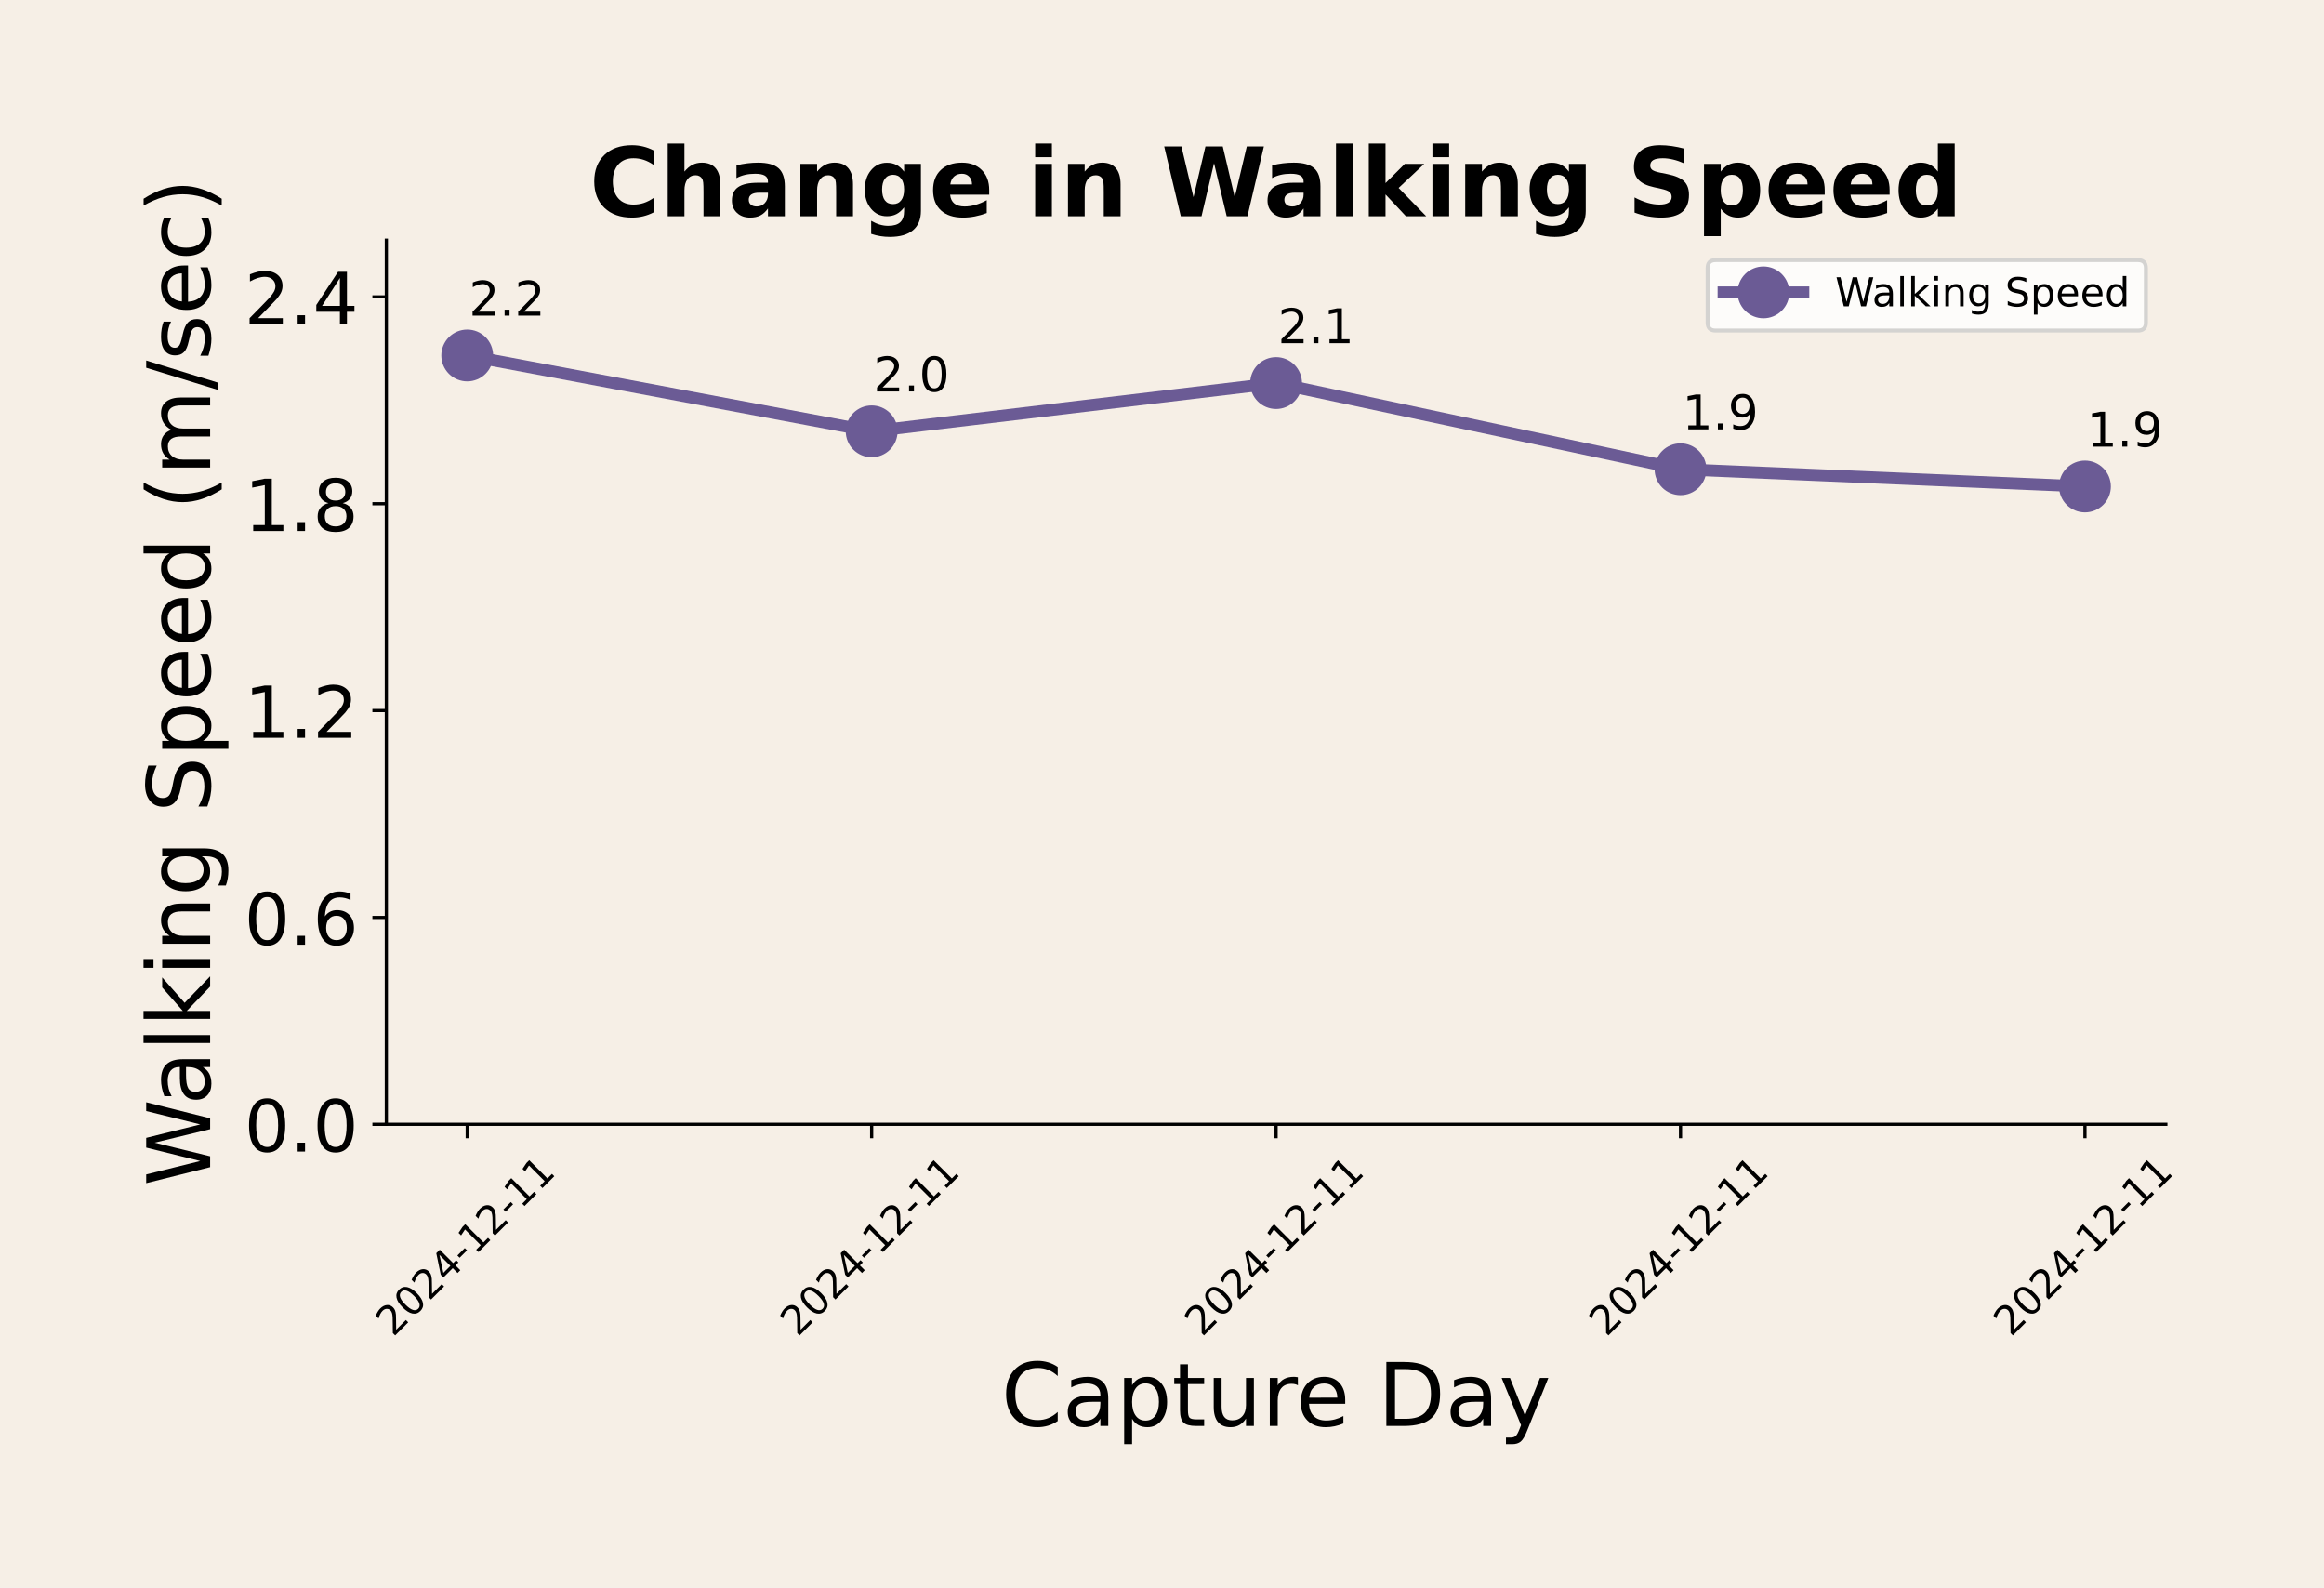
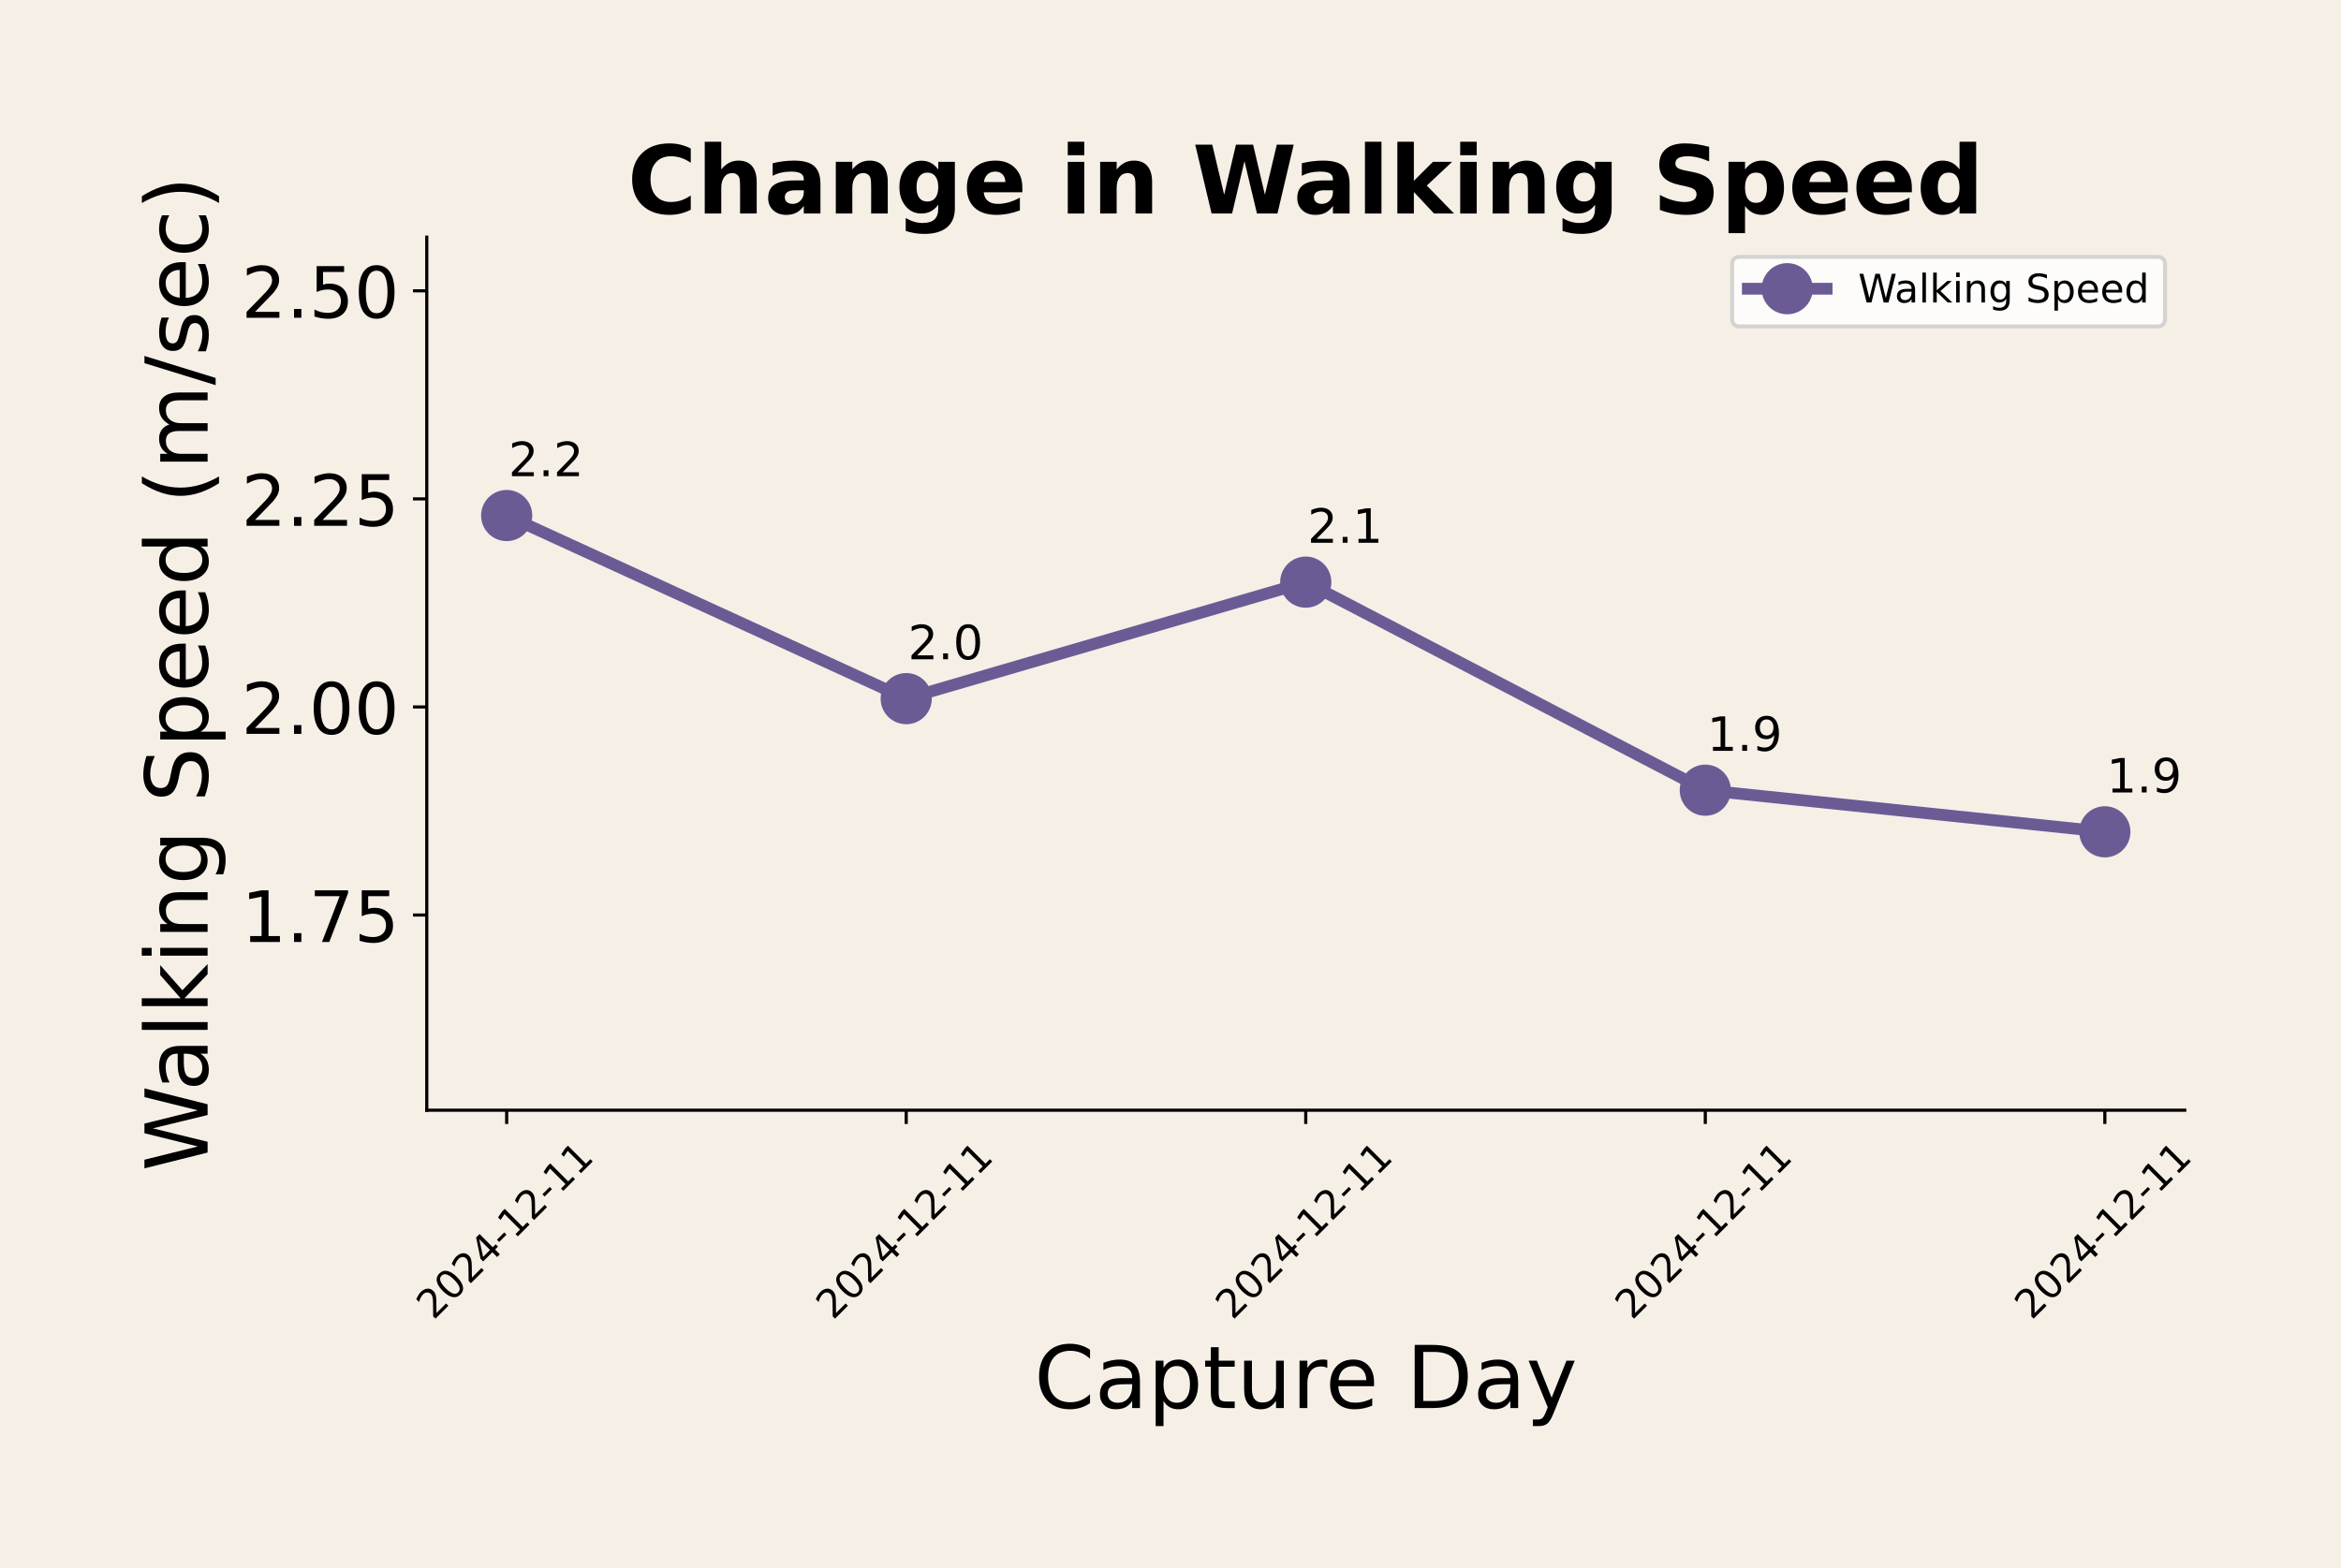
- <svg xmlns="http://www.w3.org/2000/svg" xmlns:xlink="http://www.w3.org/1999/xlink" width="582.995pt" height="398.226pt" viewBox="0 0 582.995 398.226" version="1.1">
+ <svg xmlns="http://www.w3.org/2000/svg" xmlns:xlink="http://www.w3.org/1999/xlink" width="594.448pt" height="398.226pt" viewBox="0 0 594.448 398.226" version="1.1">
  <defs>
    <style type="text/css">*{stroke-linejoin: round; stroke-linecap: butt}</style>
  </defs>
  <g id="figure_1">
    <g id="patch_1">
-       <path d="M 0 398.226  L 582.995 398.226  L 582.995 0  L 0 0  z " style="fill: #f6efe6" />
+       <path d="M 0 398.226  L 594.448 398.226  L 594.448 0  L 0 0  z " style="fill: #f6efe6" />
    </g>
    <g id="axes_1">
      <g id="patch_2">
-         <path d="M 96.918 281.996  L 543.317 281.996  L 543.317 60.236  L 96.918 60.236  z " style="fill: #f6efe6" />
+         <path d="M 108.37 281.996  L 554.77 281.996  L 554.77 60.236  L 108.37 60.236  z " style="fill: #f6efe6" />
      </g>
      <g id="matplotlib.axis_1">
        <g id="xtick_1">
          <g id="line2d_1">
            <defs>
-               <path id="m9478e7d3b5" d="M 0 0  L 0 3.5  " style="stroke: #000000; stroke-width: 0.8" />
+               <path id="m0c5c584c76" d="M 0 0  L 0 3.5  " style="stroke: #000000; stroke-width: 0.8" />
            </defs>
            <g>
-               <use xlink:href="#m9478e7d3b5" x="117.208" y="281.996" style="stroke: #000000; stroke-width: 0.8" />
+               <use xlink:href="#m0c5c584c76" x="128.661" y="281.996" style="stroke: #000000; stroke-width: 0.8" />
            </g>
          </g>
          <g id="text_1">
-             <g transform="translate(98.61261 335.4631) rotate(-45) scale(0.1 -0.1)">
+             <g transform="translate(110.0651 335.4631) rotate(-45) scale(0.1 -0.1)">
              <defs>
                <path id="DejaVuSans-32" d="M 1228 531  L 3431 531  L 3431 0  L 469 0  L 469 531  Q 828 903 1448 1529  Q 2069 2156 2228 2338  Q 2531 2678 2651 2914  Q 2772 3150 2772 3378  Q 2772 3750 2511 3984  Q 2250 4219 1831 4219  Q 1534 4219 1204 4116  Q 875 4013 500 3803  L 500 4441  Q 881 4594 1212 4672  Q 1544 4750 1819 4750  Q 2544 4750 2975 4387  Q 3406 4025 3406 3419  Q 3406 3131 3298 2873  Q 3191 2616 2906 2266  Q 2828 2175 2409 1742  Q 1991 1309 1228 531  z " transform="scale(0.015625)" />
                <path id="DejaVuSans-30" d="M 2034 4250  Q 1547 4250 1301 3770  Q 1056 3291 1056 2328  Q 1056 1369 1301 889  Q 1547 409 2034 409  Q 2525 409 2770 889  Q 3016 1369 3016 2328  Q 3016 3291 2770 3770  Q 2525 4250 2034 4250  z M 2034 4750  Q 2819 4750 3233 4129  Q 3647 3509 3647 2328  Q 3647 1150 3233 529  Q 2819 -91 2034 -91  Q 1250 -91 836 529  Q 422 1150 422 2328  Q 422 3509 836 4129  Q 1250 4750 2034 4750  z " transform="scale(0.015625)" />
                <path id="DejaVuSans-34" d="M 2419 4116  L 825 1625  L 2419 1625  L 2419 4116  z M 2253 4666  L 3047 4666  L 3047 1625  L 3713 1625  L 3713 1100  L 3047 1100  L 3047 0  L 2419 0  L 2419 1100  L 313 1100  L 313 1709  L 2253 4666  z " transform="scale(0.015625)" />
                <path id="DejaVuSans-2d" d="M 313 2009  L 1997 2009  L 1997 1497  L 313 1497  L 313 2009  z " transform="scale(0.015625)" />
                <path id="DejaVuSans-31" d="M 794 531  L 1825 531  L 1825 4091  L 703 3866  L 703 4441  L 1819 4666  L 2450 4666  L 2450 531  L 3481 531  L 3481 0  L 794 0  L 794 531  z " transform="scale(0.015625)" />
              </defs>
              <use xlink:href="#DejaVuSans-32" />
              <use xlink:href="#DejaVuSans-30" x="63.623" />
              <use xlink:href="#DejaVuSans-32" x="127.246" />
              <use xlink:href="#DejaVuSans-34" x="190.869" />
              <use xlink:href="#DejaVuSans-2d" x="254.492" />
              <use xlink:href="#DejaVuSans-31" x="290.576" />
              <use xlink:href="#DejaVuSans-32" x="354.199" />
              <use xlink:href="#DejaVuSans-2d" x="417.822" />
              <use xlink:href="#DejaVuSans-31" x="453.906" />
              <use xlink:href="#DejaVuSans-31" x="517.529" />
            </g>
          </g>
        </g>
        <g id="xtick_2">
          <g id="line2d_2">
            <g>
-               <use xlink:href="#m9478e7d3b5" x="218.663" y="281.996" style="stroke: #000000; stroke-width: 0.8" />
+               <use xlink:href="#m0c5c584c76" x="230.115" y="281.996" style="stroke: #000000; stroke-width: 0.8" />
            </g>
          </g>
          <g id="text_2">
-             <g transform="translate(200.0672 335.4631) rotate(-45) scale(0.1 -0.1)">
+             <g transform="translate(211.5197 335.4631) rotate(-45) scale(0.1 -0.1)">
              <use xlink:href="#DejaVuSans-32" />
              <use xlink:href="#DejaVuSans-30" x="63.623" />
              <use xlink:href="#DejaVuSans-32" x="127.246" />
              <use xlink:href="#DejaVuSans-34" x="190.869" />
              <use xlink:href="#DejaVuSans-2d" x="254.492" />
              <use xlink:href="#DejaVuSans-31" x="290.576" />
              <use xlink:href="#DejaVuSans-32" x="354.199" />
              <use xlink:href="#DejaVuSans-2d" x="417.822" />
              <use xlink:href="#DejaVuSans-31" x="453.906" />
              <use xlink:href="#DejaVuSans-31" x="517.529" />
            </g>
          </g>
        </g>
        <g id="xtick_3">
          <g id="line2d_3">
            <g>
-               <use xlink:href="#m9478e7d3b5" x="320.118" y="281.996" style="stroke: #000000; stroke-width: 0.8" />
+               <use xlink:href="#m0c5c584c76" x="331.57" y="281.996" style="stroke: #000000; stroke-width: 0.8" />
            </g>
          </g>
          <g id="text_3">
-             <g transform="translate(301.5217 335.4631) rotate(-45) scale(0.1 -0.1)">
+             <g transform="translate(312.9742 335.4631) rotate(-45) scale(0.1 -0.1)">
              <use xlink:href="#DejaVuSans-32" />
              <use xlink:href="#DejaVuSans-30" x="63.623" />
              <use xlink:href="#DejaVuSans-32" x="127.246" />
              <use xlink:href="#DejaVuSans-34" x="190.869" />
              <use xlink:href="#DejaVuSans-2d" x="254.492" />
              <use xlink:href="#DejaVuSans-31" x="290.576" />
              <use xlink:href="#DejaVuSans-32" x="354.199" />
              <use xlink:href="#DejaVuSans-2d" x="417.822" />
              <use xlink:href="#DejaVuSans-31" x="453.906" />
              <use xlink:href="#DejaVuSans-31" x="517.529" />
            </g>
          </g>
        </g>
        <g id="xtick_4">
          <g id="line2d_4">
            <g>
-               <use xlink:href="#m9478e7d3b5" x="421.572" y="281.996" style="stroke: #000000; stroke-width: 0.8" />
+               <use xlink:href="#m0c5c584c76" x="433.025" y="281.996" style="stroke: #000000; stroke-width: 0.8" />
            </g>
          </g>
          <g id="text_4">
-             <g transform="translate(402.9762 335.4631) rotate(-45) scale(0.1 -0.1)">
+             <g transform="translate(414.4287 335.4631) rotate(-45) scale(0.1 -0.1)">
              <use xlink:href="#DejaVuSans-32" />
              <use xlink:href="#DejaVuSans-30" x="63.623" />
              <use xlink:href="#DejaVuSans-32" x="127.246" />
              <use xlink:href="#DejaVuSans-34" x="190.869" />
              <use xlink:href="#DejaVuSans-2d" x="254.492" />
              <use xlink:href="#DejaVuSans-31" x="290.576" />
              <use xlink:href="#DejaVuSans-32" x="354.199" />
              <use xlink:href="#DejaVuSans-2d" x="417.822" />
              <use xlink:href="#DejaVuSans-31" x="453.906" />
              <use xlink:href="#DejaVuSans-31" x="517.529" />
            </g>
          </g>
        </g>
        <g id="xtick_5">
          <g id="line2d_5">
            <g>
-               <use xlink:href="#m9478e7d3b5" x="523.027" y="281.996" style="stroke: #000000; stroke-width: 0.8" />
+               <use xlink:href="#m0c5c584c76" x="534.479" y="281.996" style="stroke: #000000; stroke-width: 0.8" />
            </g>
          </g>
          <g id="text_5">
-             <g transform="translate(504.4308 335.4631) rotate(-45) scale(0.1 -0.1)">
+             <g transform="translate(515.8833 335.4631) rotate(-45) scale(0.1 -0.1)">
              <use xlink:href="#DejaVuSans-32" />
              <use xlink:href="#DejaVuSans-30" x="63.623" />
              <use xlink:href="#DejaVuSans-32" x="127.246" />
              <use xlink:href="#DejaVuSans-34" x="190.869" />
              <use xlink:href="#DejaVuSans-2d" x="254.492" />
              <use xlink:href="#DejaVuSans-31" x="290.576" />
              <use xlink:href="#DejaVuSans-32" x="354.199" />
              <use xlink:href="#DejaVuSans-2d" x="417.822" />
              <use xlink:href="#DejaVuSans-31" x="453.906" />
              <use xlink:href="#DejaVuSans-31" x="517.529" />
            </g>
          </g>
        </g>
        <g id="text_6">
-           <g transform="translate(251.1681 357.6502) scale(0.22 -0.22)">
+           <g transform="translate(262.6206 357.6502) scale(0.22 -0.22)">
            <defs>
              <path id="DejaVuSans-43" d="M 4122 4306  L 4122 3641  Q 3803 3938 3442 4084  Q 3081 4231 2675 4231  Q 1875 4231 1450 3742  Q 1025 3253 1025 2328  Q 1025 1406 1450 917  Q 1875 428 2675 428  Q 3081 428 3442 575  Q 3803 722 4122 1019  L 4122 359  Q 3791 134 3420 21  Q 3050 -91 2638 -91  Q 1578 -91 968 557  Q 359 1206 359 2328  Q 359 3453 968 4101  Q 1578 4750 2638 4750  Q 3056 4750 3426 4639  Q 3797 4528 4122 4306  z " transform="scale(0.015625)" />
              <path id="DejaVuSans-61" d="M 2194 1759  Q 1497 1759 1228 1600  Q 959 1441 959 1056  Q 959 750 1161 570  Q 1363 391 1709 391  Q 2188 391 2477 730  Q 2766 1069 2766 1631  L 2766 1759  L 2194 1759  z M 3341 1997  L 3341 0  L 2766 0  L 2766 531  Q 2569 213 2275 61  Q 1981 -91 1556 -91  Q 1019 -91 701 211  Q 384 513 384 1019  Q 384 1609 779 1909  Q 1175 2209 1959 2209  L 2766 2209  L 2766 2266  Q 2766 2663 2505 2880  Q 2244 3097 1772 3097  Q 1472 3097 1187 3025  Q 903 2953 641 2809  L 641 3341  Q 956 3463 1253 3523  Q 1550 3584 1831 3584  Q 2591 3584 2966 3190  Q 3341 2797 3341 1997  z " transform="scale(0.015625)" />
              <path id="DejaVuSans-70" d="M 1159 525  L 1159 -1331  L 581 -1331  L 581 3500  L 1159 3500  L 1159 2969  Q 1341 3281 1617 3432  Q 1894 3584 2278 3584  Q 2916 3584 3314 3078  Q 3713 2572 3713 1747  Q 3713 922 3314 415  Q 2916 -91 2278 -91  Q 1894 -91 1617 61  Q 1341 213 1159 525  z M 3116 1747  Q 3116 2381 2855 2742  Q 2594 3103 2138 3103  Q 1681 3103 1420 2742  Q 1159 2381 1159 1747  Q 1159 1113 1420 752  Q 1681 391 2138 391  Q 2594 391 2855 752  Q 3116 1113 3116 1747  z " transform="scale(0.015625)" />
              <path id="DejaVuSans-74" d="M 1172 4494  L 1172 3500  L 2356 3500  L 2356 3053  L 1172 3053  L 1172 1153  Q 1172 725 1289 603  Q 1406 481 1766 481  L 2356 481  L 2356 0  L 1766 0  Q 1100 0 847 248  Q 594 497 594 1153  L 594 3053  L 172 3053  L 172 3500  L 594 3500  L 594 4494  L 1172 4494  z " transform="scale(0.015625)" />
              <path id="DejaVuSans-75" d="M 544 1381  L 544 3500  L 1119 3500  L 1119 1403  Q 1119 906 1312 657  Q 1506 409 1894 409  Q 2359 409 2629 706  Q 2900 1003 2900 1516  L 2900 3500  L 3475 3500  L 3475 0  L 2900 0  L 2900 538  Q 2691 219 2414 64  Q 2138 -91 1772 -91  Q 1169 -91 856 284  Q 544 659 544 1381  z M 1991 3584  L 1991 3584  z " transform="scale(0.015625)" />
              <path id="DejaVuSans-72" d="M 2631 2963  Q 2534 3019 2420 3045  Q 2306 3072 2169 3072  Q 1681 3072 1420 2755  Q 1159 2438 1159 1844  L 1159 0  L 581 0  L 581 3500  L 1159 3500  L 1159 2956  Q 1341 3275 1631 3429  Q 1922 3584 2338 3584  Q 2397 3584 2469 3576  Q 2541 3569 2628 3553  L 2631 2963  z " transform="scale(0.015625)" />
              <path id="DejaVuSans-65" d="M 3597 1894  L 3597 1613  L 953 1613  Q 991 1019 1311 708  Q 1631 397 2203 397  Q 2534 397 2845 478  Q 3156 559 3463 722  L 3463 178  Q 3153 47 2828 -22  Q 2503 -91 2169 -91  Q 1331 -91 842 396  Q 353 884 353 1716  Q 353 2575 817 3079  Q 1281 3584 2069 3584  Q 2775 3584 3186 3129  Q 3597 2675 3597 1894  z M 3022 2063  Q 3016 2534 2758 2815  Q 2500 3097 2075 3097  Q 1594 3097 1305 2825  Q 1016 2553 972 2059  L 3022 2063  z " transform="scale(0.015625)" />
              <path id="DejaVuSans-20" transform="scale(0.015625)" />
              <path id="DejaVuSans-44" d="M 1259 4147  L 1259 519  L 2022 519  Q 2988 519 3436 956  Q 3884 1394 3884 2338  Q 3884 3275 3436 3711  Q 2988 4147 2022 4147  L 1259 4147  z M 628 4666  L 1925 4666  Q 3281 4666 3915 4102  Q 4550 3538 4550 2338  Q 4550 1131 3912 565  Q 3275 0 1925 0  L 628 0  L 628 4666  z " transform="scale(0.015625)" />
              <path id="DejaVuSans-79" d="M 2059 -325  Q 1816 -950 1584 -1140  Q 1353 -1331 966 -1331  L 506 -1331  L 506 -850  L 844 -850  Q 1081 -850 1212 -737  Q 1344 -625 1503 -206  L 1606 56  L 191 3500  L 800 3500  L 1894 763  L 2988 3500  L 3597 3500  L 2059 -325  z " transform="scale(0.015625)" />
            </defs>
            <use xlink:href="#DejaVuSans-43" />
            <use xlink:href="#DejaVuSans-61" x="69.824" />
            <use xlink:href="#DejaVuSans-70" x="131.104" />
            <use xlink:href="#DejaVuSans-74" x="194.58" />
            <use xlink:href="#DejaVuSans-75" x="233.789" />
            <use xlink:href="#DejaVuSans-72" x="297.168" />
            <use xlink:href="#DejaVuSans-65" x="336.031" />
            <use xlink:href="#DejaVuSans-20" x="397.555" />
            <use xlink:href="#DejaVuSans-44" x="429.342" />
            <use xlink:href="#DejaVuSans-61" x="506.344" />
            <use xlink:href="#DejaVuSans-79" x="567.623" />
          </g>
        </g>
      </g>
      <g id="matplotlib.axis_2">
        <g id="ytick_1">
          <g id="line2d_6">
            <defs>
-               <path id="m2720d84b7e" d="M 0 0  L -3.5 0  " style="stroke: #000000; stroke-width: 0.8" />
+               <path id="m204921329e" d="M 0 0  L -3.5 0  " style="stroke: #000000; stroke-width: 0.8" />
            </defs>
            <g>
-               <use xlink:href="#m2720d84b7e" x="96.918" y="281.996" style="stroke: #000000; stroke-width: 0.8" />
+               <use xlink:href="#m204921329e" x="108.37" y="232.423" style="stroke: #000000; stroke-width: 0.8" />
            </g>
          </g>
          <g id="text_7">
-             <g transform="translate(61.29187 288.8348) scale(0.18 -0.18)">
+             <g transform="translate(61.29187 239.2612) scale(0.18 -0.18)">
              <defs>
                <path id="DejaVuSans-2e" d="M 684 794  L 1344 794  L 1344 0  L 684 0  L 684 794  z " transform="scale(0.015625)" />
-               </defs>
-               <use xlink:href="#DejaVuSans-30" />
-               <use xlink:href="#DejaVuSans-2e" x="63.623" />
-               <use xlink:href="#DejaVuSans-30" x="95.41" />
-             </g>
-           </g>
-         </g>
-         <g id="ytick_2">
-           <g id="line2d_7">
-             <g>
-               <use xlink:href="#m2720d84b7e" x="96.918" y="230.112" style="stroke: #000000; stroke-width: 0.8" />
-             </g>
-           </g>
-           <g id="text_8">
-             <g transform="translate(61.29187 236.951) scale(0.18 -0.18)">
-               <defs>
-                 <path id="DejaVuSans-36" d="M 2113 2584  Q 1688 2584 1439 2293  Q 1191 2003 1191 1497  Q 1191 994 1439 701  Q 1688 409 2113 409  Q 2538 409 2786 701  Q 3034 994 3034 1497  Q 3034 2003 2786 2293  Q 2538 2584 2113 2584  z M 3366 4563  L 3366 3988  Q 3128 4100 2886 4159  Q 2644 4219 2406 4219  Q 1781 4219 1451 3797  Q 1122 3375 1075 2522  Q 1259 2794 1537 2939  Q 1816 3084 2150 3084  Q 2853 3084 3261 2657  Q 3669 2231 3669 1497  Q 3669 778 3244 343  Q 2819 -91 2113 -91  Q 1303 -91 875 529  Q 447 1150 447 2328  Q 447 3434 972 4092  Q 1497 4750 2381 4750  Q 2619 4750 2861 4703  Q 3103 4656 3366 4563  z " transform="scale(0.015625)" />
-               </defs>
-               <use xlink:href="#DejaVuSans-30" />
-               <use xlink:href="#DejaVuSans-2e" x="63.623" />
-               <use xlink:href="#DejaVuSans-36" x="95.41" />
-             </g>
-           </g>
-         </g>
-         <g id="ytick_3">
-           <g id="line2d_8">
-             <g>
-               <use xlink:href="#m2720d84b7e" x="96.918" y="178.229" style="stroke: #000000; stroke-width: 0.8" />
-             </g>
-           </g>
-           <g id="text_9">
-             <g transform="translate(61.29187 185.0672) scale(0.18 -0.18)">
-               <use xlink:href="#DejaVuSans-31" />
-               <use xlink:href="#DejaVuSans-2e" x="63.623" />
-               <use xlink:href="#DejaVuSans-32" x="95.41" />
-             </g>
-           </g>
-         </g>
-         <g id="ytick_4">
-           <g id="line2d_9">
-             <g>
-               <use xlink:href="#m2720d84b7e" x="96.918" y="126.345" style="stroke: #000000; stroke-width: 0.8" />
-             </g>
-           </g>
-           <g id="text_10">
-             <g transform="translate(61.29187 133.1834) scale(0.18 -0.18)">
-               <defs>
-                 <path id="DejaVuSans-38" d="M 2034 2216  Q 1584 2216 1326 1975  Q 1069 1734 1069 1313  Q 1069 891 1326 650  Q 1584 409 2034 409  Q 2484 409 2743 651  Q 3003 894 3003 1313  Q 3003 1734 2745 1975  Q 2488 2216 2034 2216  z M 1403 2484  Q 997 2584 770 2862  Q 544 3141 544 3541  Q 544 4100 942 4425  Q 1341 4750 2034 4750  Q 2731 4750 3128 4425  Q 3525 4100 3525 3541  Q 3525 3141 3298 2862  Q 3072 2584 2669 2484  Q 3125 2378 3379 2068  Q 3634 1759 3634 1313  Q 3634 634 3220 271  Q 2806 -91 2034 -91  Q 1263 -91 848 271  Q 434 634 434 1313  Q 434 1759 690 2068  Q 947 2378 1403 2484  z M 1172 3481  Q 1172 3119 1398 2916  Q 1625 2713 2034 2713  Q 2441 2713 2670 2916  Q 2900 3119 2900 3481  Q 2900 3844 2670 4047  Q 2441 4250 2034 4250  Q 1625 4250 1398 4047  Q 1172 3844 1172 3481  z " transform="scale(0.015625)" />
+                 <path id="DejaVuSans-37" d="M 525 4666  L 3525 4666  L 3525 4397  L 1831 0  L 1172 0  L 2766 4134  L 525 4134  L 525 4666  z " transform="scale(0.015625)" />
+                 <path id="DejaVuSans-35" d="M 691 4666  L 3169 4666  L 3169 4134  L 1269 4134  L 1269 2991  Q 1406 3038 1543 3061  Q 1681 3084 1819 3084  Q 2600 3084 3056 2656  Q 3513 2228 3513 1497  Q 3513 744 3044 326  Q 2575 -91 1722 -91  Q 1428 -91 1123 -41  Q 819 9 494 109  L 494 744  Q 775 591 1075 516  Q 1375 441 1709 441  Q 2250 441 2565 725  Q 2881 1009 2881 1497  Q 2881 1984 2565 2268  Q 2250 2553 1709 2553  Q 1456 2553 1204 2497  Q 953 2441 691 2322  L 691 4666  z " transform="scale(0.015625)" />
              </defs>
              <use xlink:href="#DejaVuSans-31" />
              <use xlink:href="#DejaVuSans-2e" x="63.623" />
-               <use xlink:href="#DejaVuSans-38" x="95.41" />
-             </g>
-           </g>
-         </g>
-         <g id="ytick_5">
-           <g id="line2d_10">
-             <g>
-               <use xlink:href="#m2720d84b7e" x="96.918" y="74.461" style="stroke: #000000; stroke-width: 0.8" />
-             </g>
-           </g>
-           <g id="text_11">
-             <g transform="translate(61.29187 81.29965) scale(0.18 -0.18)">
+               <use xlink:href="#DejaVuSans-37" x="95.41" />
+               <use xlink:href="#DejaVuSans-35" x="159.033" />
+             </g>
+           </g>
+         </g>
+         <g id="ytick_2">
+           <g id="line2d_7">
+             <g>
+               <use xlink:href="#m204921329e" x="108.37" y="179.572" style="stroke: #000000; stroke-width: 0.8" />
+             </g>
+           </g>
+           <g id="text_8">
+             <g transform="translate(61.29187 186.4109) scale(0.18 -0.18)">
              <use xlink:href="#DejaVuSans-32" />
              <use xlink:href="#DejaVuSans-2e" x="63.623" />
-               <use xlink:href="#DejaVuSans-34" x="95.41" />
-             </g>
-           </g>
-         </g>
-         <g id="text_12">
+               <use xlink:href="#DejaVuSans-30" x="95.41" />
+               <use xlink:href="#DejaVuSans-30" x="159.033" />
+             </g>
+           </g>
+         </g>
+         <g id="ytick_3">
+           <g id="line2d_8">
+             <g>
+               <use xlink:href="#m204921329e" x="108.37" y="126.722" style="stroke: #000000; stroke-width: 0.8" />
+             </g>
+           </g>
+           <g id="text_9">
+             <g transform="translate(61.29187 133.5606) scale(0.18 -0.18)">
+               <use xlink:href="#DejaVuSans-32" />
+               <use xlink:href="#DejaVuSans-2e" x="63.623" />
+               <use xlink:href="#DejaVuSans-32" x="95.41" />
+               <use xlink:href="#DejaVuSans-35" x="159.033" />
+             </g>
+           </g>
+         </g>
+         <g id="ytick_4">
+           <g id="line2d_9">
+             <g>
+               <use xlink:href="#m204921329e" x="108.37" y="73.872" style="stroke: #000000; stroke-width: 0.8" />
+             </g>
+           </g>
+           <g id="text_10">
+             <g transform="translate(61.29187 80.71023) scale(0.18 -0.18)">
+               <use xlink:href="#DejaVuSans-32" />
+               <use xlink:href="#DejaVuSans-2e" x="63.623" />
+               <use xlink:href="#DejaVuSans-35" x="95.41" />
+               <use xlink:href="#DejaVuSans-30" x="159.033" />
+             </g>
+           </g>
+         </g>
+         <g id="text_11">
          <g transform="translate(52.71656 297.4977) rotate(-90) scale(0.22 -0.22)">
            <defs>
              <path id="DejaVuSans-57" d="M 213 4666  L 850 4666  L 1831 722  L 2809 4666  L 3519 4666  L 4500 722  L 5478 4666  L 6119 4666  L 4947 0  L 4153 0  L 3169 4050  L 2175 0  L 1381 0  L 213 4666  z " transform="scale(0.015625)" />
              <path id="DejaVuSans-6c" d="M 603 4863  L 1178 4863  L 1178 0  L 603 0  L 603 4863  z " transform="scale(0.015625)" />
              <path id="DejaVuSans-6b" d="M 581 4863  L 1159 4863  L 1159 1991  L 2875 3500  L 3609 3500  L 1753 1863  L 3688 0  L 2938 0  L 1159 1709  L 1159 0  L 581 0  L 581 4863  z " transform="scale(0.015625)" />
              <path id="DejaVuSans-69" d="M 603 3500  L 1178 3500  L 1178 0  L 603 0  L 603 3500  z M 603 4863  L 1178 4863  L 1178 4134  L 603 4134  L 603 4863  z " transform="scale(0.015625)" />
              <path id="DejaVuSans-6e" d="M 3513 2113  L 3513 0  L 2938 0  L 2938 2094  Q 2938 2591 2744 2837  Q 2550 3084 2163 3084  Q 1697 3084 1428 2787  Q 1159 2491 1159 1978  L 1159 0  L 581 0  L 581 3500  L 1159 3500  L 1159 2956  Q 1366 3272 1645 3428  Q 1925 3584 2291 3584  Q 2894 3584 3203 3211  Q 3513 2838 3513 2113  z " transform="scale(0.015625)" />
              <path id="DejaVuSans-67" d="M 2906 1791  Q 2906 2416 2648 2759  Q 2391 3103 1925 3103  Q 1463 3103 1205 2759  Q 947 2416 947 1791  Q 947 1169 1205 825  Q 1463 481 1925 481  Q 2391 481 2648 825  Q 2906 1169 2906 1791  z M 3481 434  Q 3481 -459 3084 -895  Q 2688 -1331 1869 -1331  Q 1566 -1331 1297 -1286  Q 1028 -1241 775 -1147  L 775 -588  Q 1028 -725 1275 -790  Q 1522 -856 1778 -856  Q 2344 -856 2625 -561  Q 2906 -266 2906 331  L 2906 616  Q 2728 306 2450 153  Q 2172 0 1784 0  Q 1141 0 747 490  Q 353 981 353 1791  Q 353 2603 747 3093  Q 1141 3584 1784 3584  Q 2172 3584 2450 3431  Q 2728 3278 2906 2969  L 2906 3500  L 3481 3500  L 3481 434  z " transform="scale(0.015625)" />
              <path id="DejaVuSans-53" d="M 3425 4513  L 3425 3897  Q 3066 4069 2747 4153  Q 2428 4238 2131 4238  Q 1616 4238 1336 4038  Q 1056 3838 1056 3469  Q 1056 3159 1242 3001  Q 1428 2844 1947 2747  L 2328 2669  Q 3034 2534 3370 2195  Q 3706 1856 3706 1288  Q 3706 609 3251 259  Q 2797 -91 1919 -91  Q 1588 -91 1214 -16  Q 841 59 441 206  L 441 856  Q 825 641 1194 531  Q 1563 422 1919 422  Q 2459 422 2753 634  Q 3047 847 3047 1241  Q 3047 1584 2836 1778  Q 2625 1972 2144 2069  L 1759 2144  Q 1053 2284 737 2584  Q 422 2884 422 3419  Q 422 4038 858 4394  Q 1294 4750 2059 4750  Q 2388 4750 2728 4690  Q 3069 4631 3425 4513  z " transform="scale(0.015625)" />
              <path id="DejaVuSans-64" d="M 2906 2969  L 2906 4863  L 3481 4863  L 3481 0  L 2906 0  L 2906 525  Q 2725 213 2448 61  Q 2172 -91 1784 -91  Q 1150 -91 751 415  Q 353 922 353 1747  Q 353 2572 751 3078  Q 1150 3584 1784 3584  Q 2172 3584 2448 3432  Q 2725 3281 2906 2969  z M 947 1747  Q 947 1113 1208 752  Q 1469 391 1925 391  Q 2381 391 2643 752  Q 2906 1113 2906 1747  Q 2906 2381 2643 2742  Q 2381 3103 1925 3103  Q 1469 3103 1208 2742  Q 947 2381 947 1747  z " transform="scale(0.015625)" />
              <path id="DejaVuSans-28" d="M 1984 4856  Q 1566 4138 1362 3434  Q 1159 2731 1159 2009  Q 1159 1288 1364 580  Q 1569 -128 1984 -844  L 1484 -844  Q 1016 -109 783 600  Q 550 1309 550 2009  Q 550 2706 781 3412  Q 1013 4119 1484 4856  L 1984 4856  z " transform="scale(0.015625)" />
              <path id="DejaVuSans-6d" d="M 3328 2828  Q 3544 3216 3844 3400  Q 4144 3584 4550 3584  Q 5097 3584 5394 3201  Q 5691 2819 5691 2113  L 5691 0  L 5113 0  L 5113 2094  Q 5113 2597 4934 2840  Q 4756 3084 4391 3084  Q 3944 3084 3684 2787  Q 3425 2491 3425 1978  L 3425 0  L 2847 0  L 2847 2094  Q 2847 2600 2669 2842  Q 2491 3084 2119 3084  Q 1678 3084 1418 2786  Q 1159 2488 1159 1978  L 1159 0  L 581 0  L 581 3500  L 1159 3500  L 1159 2956  Q 1356 3278 1631 3431  Q 1906 3584 2284 3584  Q 2666 3584 2933 3390  Q 3200 3197 3328 2828  z " transform="scale(0.015625)" />
              <path id="DejaVuSans-2f" d="M 1625 4666  L 2156 4666  L 531 -594  L 0 -594  L 1625 4666  z " transform="scale(0.015625)" />
              <path id="DejaVuSans-73" d="M 2834 3397  L 2834 2853  Q 2591 2978 2328 3040  Q 2066 3103 1784 3103  Q 1356 3103 1142 2972  Q 928 2841 928 2578  Q 928 2378 1081 2264  Q 1234 2150 1697 2047  L 1894 2003  Q 2506 1872 2764 1633  Q 3022 1394 3022 966  Q 3022 478 2636 193  Q 2250 -91 1575 -91  Q 1294 -91 989 -36  Q 684 19 347 128  L 347 722  Q 666 556 975 473  Q 1284 391 1588 391  Q 1994 391 2212 530  Q 2431 669 2431 922  Q 2431 1156 2273 1281  Q 2116 1406 1581 1522  L 1381 1569  Q 847 1681 609 1914  Q 372 2147 372 2553  Q 372 3047 722 3315  Q 1072 3584 1716 3584  Q 2034 3584 2315 3537  Q 2597 3491 2834 3397  z " transform="scale(0.015625)" />
              <path id="DejaVuSans-63" d="M 3122 3366  L 3122 2828  Q 2878 2963 2633 3030  Q 2388 3097 2138 3097  Q 1578 3097 1268 2742  Q 959 2388 959 1747  Q 959 1106 1268 751  Q 1578 397 2138 397  Q 2388 397 2633 464  Q 2878 531 3122 666  L 3122 134  Q 2881 22 2623 -34  Q 2366 -91 2075 -91  Q 1284 -91 818 406  Q 353 903 353 1747  Q 353 2603 823 3093  Q 1294 3584 2113 3584  Q 2378 3584 2631 3529  Q 2884 3475 3122 3366  z " transform="scale(0.015625)" />
              <path id="DejaVuSans-29" d="M 513 4856  L 1013 4856  Q 1481 4119 1714 3412  Q 1947 2706 1947 2009  Q 1947 1309 1714 600  Q 1481 -109 1013 -844  L 513 -844  Q 928 -128 1133 580  Q 1338 1288 1338 2009  Q 1338 2731 1133 3434  Q 928 4138 513 4856  z " transform="scale(0.015625)" />
            </defs>
            <use xlink:href="#DejaVuSans-57" />
            <use xlink:href="#DejaVuSans-61" x="92.502" />
            <use xlink:href="#DejaVuSans-6c" x="153.781" />
            <use xlink:href="#DejaVuSans-6b" x="181.564" />
            <use xlink:href="#DejaVuSans-69" x="239.475" />
            <use xlink:href="#DejaVuSans-6e" x="267.258" />
            <use xlink:href="#DejaVuSans-67" x="330.637" />
            <use xlink:href="#DejaVuSans-20" x="394.113" />
            <use xlink:href="#DejaVuSans-53" x="425.9" />
            <use xlink:href="#DejaVuSans-70" x="489.377" />
            <use xlink:href="#DejaVuSans-65" x="552.854" />
            <use xlink:href="#DejaVuSans-65" x="614.377" />
            <use xlink:href="#DejaVuSans-64" x="675.9" />
            <use xlink:href="#DejaVuSans-20" x="739.377" />
            <use xlink:href="#DejaVuSans-28" x="771.164" />
            <use xlink:href="#DejaVuSans-6d" x="810.178" />
            <use xlink:href="#DejaVuSans-2f" x="907.59" />
            <use xlink:href="#DejaVuSans-73" x="941.281" />
            <use xlink:href="#DejaVuSans-65" x="993.381" />
            <use xlink:href="#DejaVuSans-63" x="1054.904" />
            <use xlink:href="#DejaVuSans-29" x="1109.885" />
          </g>
        </g>
      </g>
-       <g id="line2d_11">
-         <path d="M 117.208 89.161  L 218.663 108.186  L 320.118 96.079  L 421.572 117.698  L 523.027 122.021  " clip-path="url(#p9148fb9965)" style="fill: none; stroke: #6b5b95; stroke-width: 3; stroke-linecap: square" />
+       <g id="line2d_10">
+         <path d="M 128.661 130.95  L 230.115 177.458  L 331.57 147.862  L 433.025 200.712  L 534.479 211.283  " clip-path="url(#p16ea4806cf)" style="fill: none; stroke: #6b5b95; stroke-width: 3; stroke-linecap: square" />
        <defs>
-           <path id="mfacf4fb27c" d="M 0 6  C 1.591 6 3.117 5.368 4.243 4.243  C 5.368 3.117 6 1.591 6 0  C 6 -1.591 5.368 -3.117 4.243 -4.243  C 3.117 -5.368 1.591 -6 0 -6  C -1.591 -6 -3.117 -5.368 -4.243 -4.243  C -5.368 -3.117 -6 -1.591 -6 0  C -6 1.591 -5.368 3.117 -4.243 4.243  C -3.117 5.368 -1.591 6 0 6  z " style="stroke: #6b5b95" />
+           <path id="mc5449f2966" d="M 0 6  C 1.591 6 3.117 5.368 4.243 4.243  C 5.368 3.117 6 1.591 6 0  C 6 -1.591 5.368 -3.117 4.243 -4.243  C 3.117 -5.368 1.591 -6 0 -6  C -1.591 -6 -3.117 -5.368 -4.243 -4.243  C -5.368 -3.117 -6 -1.591 -6 0  C -6 1.591 -5.368 3.117 -4.243 4.243  C -3.117 5.368 -1.591 6 0 6  z " style="stroke: #6b5b95" />
        </defs>
-         <g clip-path="url(#p9148fb9965)">
-           <use xlink:href="#mfacf4fb27c" x="117.208" y="89.161" style="fill: #6b5b95; stroke: #6b5b95" />
-           <use xlink:href="#mfacf4fb27c" x="218.663" y="108.186" style="fill: #6b5b95; stroke: #6b5b95" />
-           <use xlink:href="#mfacf4fb27c" x="320.118" y="96.079" style="fill: #6b5b95; stroke: #6b5b95" />
-           <use xlink:href="#mfacf4fb27c" x="421.572" y="117.698" style="fill: #6b5b95; stroke: #6b5b95" />
-           <use xlink:href="#mfacf4fb27c" x="523.027" y="122.021" style="fill: #6b5b95; stroke: #6b5b95" />
+         <g clip-path="url(#p16ea4806cf)">
+           <use xlink:href="#mc5449f2966" x="128.661" y="130.95" style="fill: #6b5b95; stroke: #6b5b95" />
+           <use xlink:href="#mc5449f2966" x="230.115" y="177.458" style="fill: #6b5b95; stroke: #6b5b95" />
+           <use xlink:href="#mc5449f2966" x="331.57" y="147.862" style="fill: #6b5b95; stroke: #6b5b95" />
+           <use xlink:href="#mc5449f2966" x="433.025" y="200.712" style="fill: #6b5b95; stroke: #6b5b95" />
+           <use xlink:href="#mc5449f2966" x="534.479" y="211.283" style="fill: #6b5b95; stroke: #6b5b95" />
        </g>
      </g>
      <g id="patch_3">
-         <path d="M 96.918 281.996  L 96.918 60.236  " style="fill: none; stroke: #000000; stroke-width: 0.8; stroke-linejoin: miter; stroke-linecap: square" />
+         <path d="M 108.37 281.996  L 108.37 60.236  " style="fill: none; stroke: #000000; stroke-width: 0.8; stroke-linejoin: miter; stroke-linecap: square" />
      </g>
      <g id="patch_4">
-         <path d="M 96.918 281.996  L 543.317 281.996  " style="fill: none; stroke: #000000; stroke-width: 0.8; stroke-linejoin: miter; stroke-linecap: square" />
-       </g>
-       <g id="text_13">
-         <g transform="translate(117.6665 79.16147) scale(0.12 -0.12)">
+         <path d="M 108.37 281.996  L 554.77 281.996  " style="fill: none; stroke: #000000; stroke-width: 0.8; stroke-linejoin: miter; stroke-linecap: square" />
+       </g>
+       <g id="text_12">
+         <g transform="translate(129.119 120.95) scale(0.12 -0.12)">
          <use xlink:href="#DejaVuSans-32" />
          <use xlink:href="#DejaVuSans-2e" x="63.623" />
          <use xlink:href="#DejaVuSans-32" x="95.41" />
        </g>
      </g>
-       <g id="text_14">
-         <g transform="translate(219.1211 98.18553) scale(0.12 -0.12)">
+       <g id="text_13">
+         <g transform="translate(230.5736 167.4583) scale(0.12 -0.12)">
          <use xlink:href="#DejaVuSans-32" />
          <use xlink:href="#DejaVuSans-2e" x="63.623" />
          <use xlink:href="#DejaVuSans-30" x="95.41" />
        </g>
      </g>
-       <g id="text_15">
-         <g transform="translate(320.5756 86.07931) scale(0.12 -0.12)">
+       <g id="text_14">
+         <g transform="translate(332.0281 137.8621) scale(0.12 -0.12)">
          <use xlink:href="#DejaVuSans-32" />
          <use xlink:href="#DejaVuSans-2e" x="63.623" />
          <use xlink:href="#DejaVuSans-31" x="95.41" />
        </g>
      </g>
-       <g id="text_16">
-         <g transform="translate(422.0302 107.6976) scale(0.12 -0.12)">
+       <g id="text_15">
+         <g transform="translate(433.4827 190.7124) scale(0.12 -0.12)">
          <defs>
            <path id="DejaVuSans-39" d="M 703 97  L 703 672  Q 941 559 1184 500  Q 1428 441 1663 441  Q 2288 441 2617 861  Q 2947 1281 2994 2138  Q 2813 1869 2534 1725  Q 2256 1581 1919 1581  Q 1219 1581 811 2004  Q 403 2428 403 3163  Q 403 3881 828 4315  Q 1253 4750 1959 4750  Q 2769 4750 3195 4129  Q 3622 3509 3622 2328  Q 3622 1225 3098 567  Q 2575 -91 1691 -91  Q 1453 -91 1209 -44  Q 966 3 703 97  z M 1959 2075  Q 2384 2075 2632 2365  Q 2881 2656 2881 3163  Q 2881 3666 2632 3958  Q 2384 4250 1959 4250  Q 1534 4250 1286 3958  Q 1038 3666 1038 3163  Q 1038 2656 1286 2365  Q 1534 2075 1959 2075  z " transform="scale(0.015625)" />
          </defs>
          <use xlink:href="#DejaVuSans-31" />
          <use xlink:href="#DejaVuSans-2e" x="63.623" />
          <use xlink:href="#DejaVuSans-39" x="95.41" />
        </g>
      </g>
-       <g id="text_17">
-         <g transform="translate(523.4847 112.0212) scale(0.12 -0.12)">
+       <g id="text_16">
+         <g transform="translate(534.9372 201.2825) scale(0.12 -0.12)">
          <use xlink:href="#DejaVuSans-31" />
          <use xlink:href="#DejaVuSans-2e" x="63.623" />
          <use xlink:href="#DejaVuSans-39" x="95.41" />
        </g>
      </g>
-       <g id="text_18">
-         <g transform="translate(147.8725 54.23625) scale(0.24 -0.24)">
+       <g id="text_17">
+         <g transform="translate(159.325 54.23625) scale(0.24 -0.24)">
          <defs>
            <path id="DejaVuSans-Bold-43" d="M 4288 256  Q 3956 84 3597 -3  Q 3238 -91 2847 -91  Q 1681 -91 1000 561  Q 319 1213 319 2328  Q 319 3447 1000 4098  Q 1681 4750 2847 4750  Q 3238 4750 3597 4662  Q 3956 4575 4288 4403  L 4288 3438  Q 3953 3666 3628 3772  Q 3303 3878 2944 3878  Q 2300 3878 1931 3465  Q 1563 3053 1563 2328  Q 1563 1606 1931 1193  Q 2300 781 2944 781  Q 3303 781 3628 887  Q 3953 994 4288 1222  L 4288 256  z " transform="scale(0.015625)" />
            <path id="DejaVuSans-Bold-68" d="M 4056 2131  L 4056 0  L 2931 0  L 2931 347  L 2931 1625  Q 2931 2084 2911 2256  Q 2891 2428 2841 2509  Q 2775 2619 2662 2680  Q 2550 2741 2406 2741  Q 2056 2741 1856 2470  Q 1656 2200 1656 1722  L 1656 0  L 538 0  L 538 4863  L 1656 4863  L 1656 2988  Q 1909 3294 2193 3439  Q 2478 3584 2822 3584  Q 3428 3584 3742 3212  Q 4056 2841 4056 2131  z " transform="scale(0.015625)" />
            <path id="DejaVuSans-Bold-61" d="M 2106 1575  Q 1756 1575 1579 1456  Q 1403 1338 1403 1106  Q 1403 894 1545 773  Q 1688 653 1941 653  Q 2256 653 2472 879  Q 2688 1106 2688 1447  L 2688 1575  L 2106 1575  z M 3816 1997  L 3816 0  L 2688 0  L 2688 519  Q 2463 200 2181 54  Q 1900 -91 1497 -91  Q 953 -91 614 226  Q 275 544 275 1050  Q 275 1666 698 1953  Q 1122 2241 2028 2241  L 2688 2241  L 2688 2328  Q 2688 2594 2478 2717  Q 2269 2841 1825 2841  Q 1466 2841 1156 2769  Q 847 2697 581 2553  L 581 3406  Q 941 3494 1303 3539  Q 1666 3584 2028 3584  Q 2975 3584 3395 3211  Q 3816 2838 3816 1997  z " transform="scale(0.015625)" />
            <path id="DejaVuSans-Bold-6e" d="M 4056 2131  L 4056 0  L 2931 0  L 2931 347  L 2931 1631  Q 2931 2084 2911 2256  Q 2891 2428 2841 2509  Q 2775 2619 2662 2680  Q 2550 2741 2406 2741  Q 2056 2741 1856 2470  Q 1656 2200 1656 1722  L 1656 0  L 538 0  L 538 3500  L 1656 3500  L 1656 2988  Q 1909 3294 2193 3439  Q 2478 3584 2822 3584  Q 3428 3584 3742 3212  Q 4056 2841 4056 2131  z " transform="scale(0.015625)" />
            <path id="DejaVuSans-Bold-67" d="M 2919 594  Q 2688 288 2409 144  Q 2131 0 1766 0  Q 1125 0 706 504  Q 288 1009 288 1791  Q 288 2575 706 3076  Q 1125 3578 1766 3578  Q 2131 3578 2409 3434  Q 2688 3291 2919 2981  L 2919 3500  L 4044 3500  L 4044 353  Q 4044 -491 3511 -936  Q 2978 -1381 1966 -1381  Q 1638 -1381 1331 -1331  Q 1025 -1281 716 -1178  L 716 -306  Q 1009 -475 1290 -558  Q 1572 -641 1856 -641  Q 2406 -641 2662 -400  Q 2919 -159 2919 353  L 2919 594  z M 2181 2772  Q 1834 2772 1640 2515  Q 1447 2259 1447 1791  Q 1447 1309 1634 1061  Q 1822 813 2181 813  Q 2531 813 2725 1069  Q 2919 1325 2919 1791  Q 2919 2259 2725 2515  Q 2531 2772 2181 2772  z " transform="scale(0.015625)" />
            <path id="DejaVuSans-Bold-65" d="M 4031 1759  L 4031 1441  L 1416 1441  Q 1456 1047 1700 850  Q 1944 653 2381 653  Q 2734 653 3104 758  Q 3475 863 3866 1075  L 3866 213  Q 3469 63 3072 -14  Q 2675 -91 2278 -91  Q 1328 -91 801 392  Q 275 875 275 1747  Q 275 2603 792 3093  Q 1309 3584 2216 3584  Q 3041 3584 3536 3087  Q 4031 2591 4031 1759  z M 2881 2131  Q 2881 2450 2695 2645  Q 2509 2841 2209 2841  Q 1884 2841 1681 2658  Q 1478 2475 1428 2131  L 2881 2131  z " transform="scale(0.015625)" />
            <path id="DejaVuSans-Bold-20" transform="scale(0.015625)" />
            <path id="DejaVuSans-Bold-69" d="M 538 3500  L 1656 3500  L 1656 0  L 538 0  L 538 3500  z M 538 4863  L 1656 4863  L 1656 3950  L 538 3950  L 538 4863  z " transform="scale(0.015625)" />
            <path id="DejaVuSans-Bold-57" d="M 191 4666  L 1344 4666  L 2150 1275  L 2950 4666  L 4109 4666  L 4909 1275  L 5716 4666  L 6859 4666  L 5759 0  L 4372 0  L 3525 3547  L 2688 0  L 1300 0  L 191 4666  z " transform="scale(0.015625)" />
            <path id="DejaVuSans-Bold-6c" d="M 538 4863  L 1656 4863  L 1656 0  L 538 0  L 538 4863  z " transform="scale(0.015625)" />
            <path id="DejaVuSans-Bold-6b" d="M 538 4863  L 1656 4863  L 1656 2216  L 2944 3500  L 4244 3500  L 2534 1894  L 4378 0  L 3022 0  L 1656 1459  L 1656 0  L 538 0  L 538 4863  z " transform="scale(0.015625)" />
            <path id="DejaVuSans-Bold-53" d="M 3834 4519  L 3834 3531  Q 3450 3703 3084 3790  Q 2719 3878 2394 3878  Q 1963 3878 1756 3759  Q 1550 3641 1550 3391  Q 1550 3203 1689 3098  Q 1828 2994 2194 2919  L 2706 2816  Q 3484 2659 3812 2340  Q 4141 2022 4141 1434  Q 4141 663 3683 286  Q 3225 -91 2284 -91  Q 1841 -91 1394 -6  Q 947 78 500 244  L 500 1259  Q 947 1022 1364 901  Q 1781 781 2169 781  Q 2563 781 2772 912  Q 2981 1044 2981 1288  Q 2981 1506 2839 1625  Q 2697 1744 2272 1838  L 1806 1941  Q 1106 2091 782 2419  Q 459 2747 459 3303  Q 459 4000 909 4375  Q 1359 4750 2203 4750  Q 2588 4750 2994 4692  Q 3400 4634 3834 4519  z " transform="scale(0.015625)" />
            <path id="DejaVuSans-Bold-70" d="M 1656 506  L 1656 -1331  L 538 -1331  L 538 3500  L 1656 3500  L 1656 2988  Q 1888 3294 2169 3439  Q 2450 3584 2816 3584  Q 3463 3584 3878 3070  Q 4294 2556 4294 1747  Q 4294 938 3878 423  Q 3463 -91 2816 -91  Q 2450 -91 2169 54  Q 1888 200 1656 506  z M 2400 2772  Q 2041 2772 1848 2508  Q 1656 2244 1656 1747  Q 1656 1250 1848 986  Q 2041 722 2400 722  Q 2759 722 2948 984  Q 3138 1247 3138 1747  Q 3138 2247 2948 2509  Q 2759 2772 2400 2772  z " transform="scale(0.015625)" />
            <path id="DejaVuSans-Bold-64" d="M 2919 2988  L 2919 4863  L 4044 4863  L 4044 0  L 2919 0  L 2919 506  Q 2688 197 2409 53  Q 2131 -91 1766 -91  Q 1119 -91 703 423  Q 288 938 288 1747  Q 288 2556 703 3070  Q 1119 3584 1766 3584  Q 2128 3584 2408 3439  Q 2688 3294 2919 2988  z M 2181 722  Q 2541 722 2730 984  Q 2919 1247 2919 1747  Q 2919 2247 2730 2509  Q 2541 2772 2181 2772  Q 1825 2772 1636 2509  Q 1447 2247 1447 1747  Q 1447 1247 1636 984  Q 1825 722 2181 722  z " transform="scale(0.015625)" />
          </defs>
          <use xlink:href="#DejaVuSans-Bold-43" />
          <use xlink:href="#DejaVuSans-Bold-68" x="73.389" />
          <use xlink:href="#DejaVuSans-Bold-61" x="144.58" />
          <use xlink:href="#DejaVuSans-Bold-6e" x="212.061" />
          <use xlink:href="#DejaVuSans-Bold-67" x="283.252" />
          <use xlink:href="#DejaVuSans-Bold-65" x="354.834" />
          <use xlink:href="#DejaVuSans-Bold-20" x="422.656" />
          <use xlink:href="#DejaVuSans-Bold-69" x="457.471" />
          <use xlink:href="#DejaVuSans-Bold-6e" x="491.748" />
          <use xlink:href="#DejaVuSans-Bold-20" x="562.939" />
          <use xlink:href="#DejaVuSans-Bold-57" x="597.754" />
          <use xlink:href="#DejaVuSans-Bold-61" x="704.432" />
          <use xlink:href="#DejaVuSans-Bold-6c" x="771.912" />
          <use xlink:href="#DejaVuSans-Bold-6b" x="806.189" />
          <use xlink:href="#DejaVuSans-Bold-69" x="872.693" />
          <use xlink:href="#DejaVuSans-Bold-6e" x="906.971" />
          <use xlink:href="#DejaVuSans-Bold-67" x="978.162" />
          <use xlink:href="#DejaVuSans-Bold-20" x="1049.744" />
          <use xlink:href="#DejaVuSans-Bold-53" x="1084.559" />
          <use xlink:href="#DejaVuSans-Bold-70" x="1156.58" />
          <use xlink:href="#DejaVuSans-Bold-65" x="1228.162" />
          <use xlink:href="#DejaVuSans-Bold-65" x="1295.984" />
          <use xlink:href="#DejaVuSans-Bold-64" x="1363.807" />
        </g>
      </g>
      <g id="legend_1">
        <g id="patch_5">
-           <path d="M 430.377 82.914  L 536.317 82.914  Q 538.317 82.914 538.317 80.914  L 538.317 67.236  Q 538.317 65.236 536.317 65.236  L 430.377 65.236  Q 428.377 65.236 428.377 67.236  L 428.377 80.914  Q 428.377 82.914 430.377 82.914  z " style="fill: #ffffff; opacity: 0.8; stroke: #cccccc; stroke-linejoin: miter" />
-         </g>
-         <g id="line2d_12">
-           <path d="M 432.377 73.335  L 442.377 73.335  L 452.377 73.335  " style="fill: none; stroke: #6b5b95; stroke-width: 3; stroke-linecap: square" />
+           <path d="M 441.829 82.914  L 547.77 82.914  Q 549.77 82.914 549.77 80.914  L 549.77 67.236  Q 549.77 65.236 547.77 65.236  L 441.829 65.236  Q 439.829 65.236 439.829 67.236  L 439.829 80.914  Q 439.829 82.914 441.829 82.914  z " style="fill: #ffffff; opacity: 0.8; stroke: #cccccc; stroke-linejoin: miter" />
+         </g>
+         <g id="line2d_11">
+           <path d="M 443.829 73.335  L 453.829 73.335  L 463.829 73.335  " style="fill: none; stroke: #6b5b95; stroke-width: 3; stroke-linecap: square" />
          <g>
-             <use xlink:href="#mfacf4fb27c" x="442.377" y="73.335" style="fill: #6b5b95; stroke: #6b5b95" />
-           </g>
-         </g>
-         <g id="text_19">
-           <g transform="translate(460.3769 76.83469) scale(0.1 -0.1)">
+             <use xlink:href="#mc5449f2966" x="453.829" y="73.335" style="fill: #6b5b95; stroke: #6b5b95" />
+           </g>
+         </g>
+         <g id="text_18">
+           <g transform="translate(471.8294 76.83469) scale(0.1 -0.1)">
            <use xlink:href="#DejaVuSans-57" />
            <use xlink:href="#DejaVuSans-61" x="92.502" />
            <use xlink:href="#DejaVuSans-6c" x="153.781" />
            <use xlink:href="#DejaVuSans-6b" x="181.564" />
            <use xlink:href="#DejaVuSans-69" x="239.475" />
            <use xlink:href="#DejaVuSans-6e" x="267.258" />
            <use xlink:href="#DejaVuSans-67" x="330.637" />
            <use xlink:href="#DejaVuSans-20" x="394.113" />
            <use xlink:href="#DejaVuSans-53" x="425.9" />
            <use xlink:href="#DejaVuSans-70" x="489.377" />
            <use xlink:href="#DejaVuSans-65" x="552.854" />
            <use xlink:href="#DejaVuSans-65" x="614.377" />
            <use xlink:href="#DejaVuSans-64" x="675.9" />
          </g>
        </g>
      </g>
    </g>
  </g>
  <defs>
-     <clipPath id="p9148fb9965">
-       <rect x="96.918" y="60.236" width="446.4" height="221.76" />
+     <clipPath id="p16ea4806cf">
+       <rect x="108.37" y="60.236" width="446.4" height="221.76" />
    </clipPath>
  </defs>
</svg>
